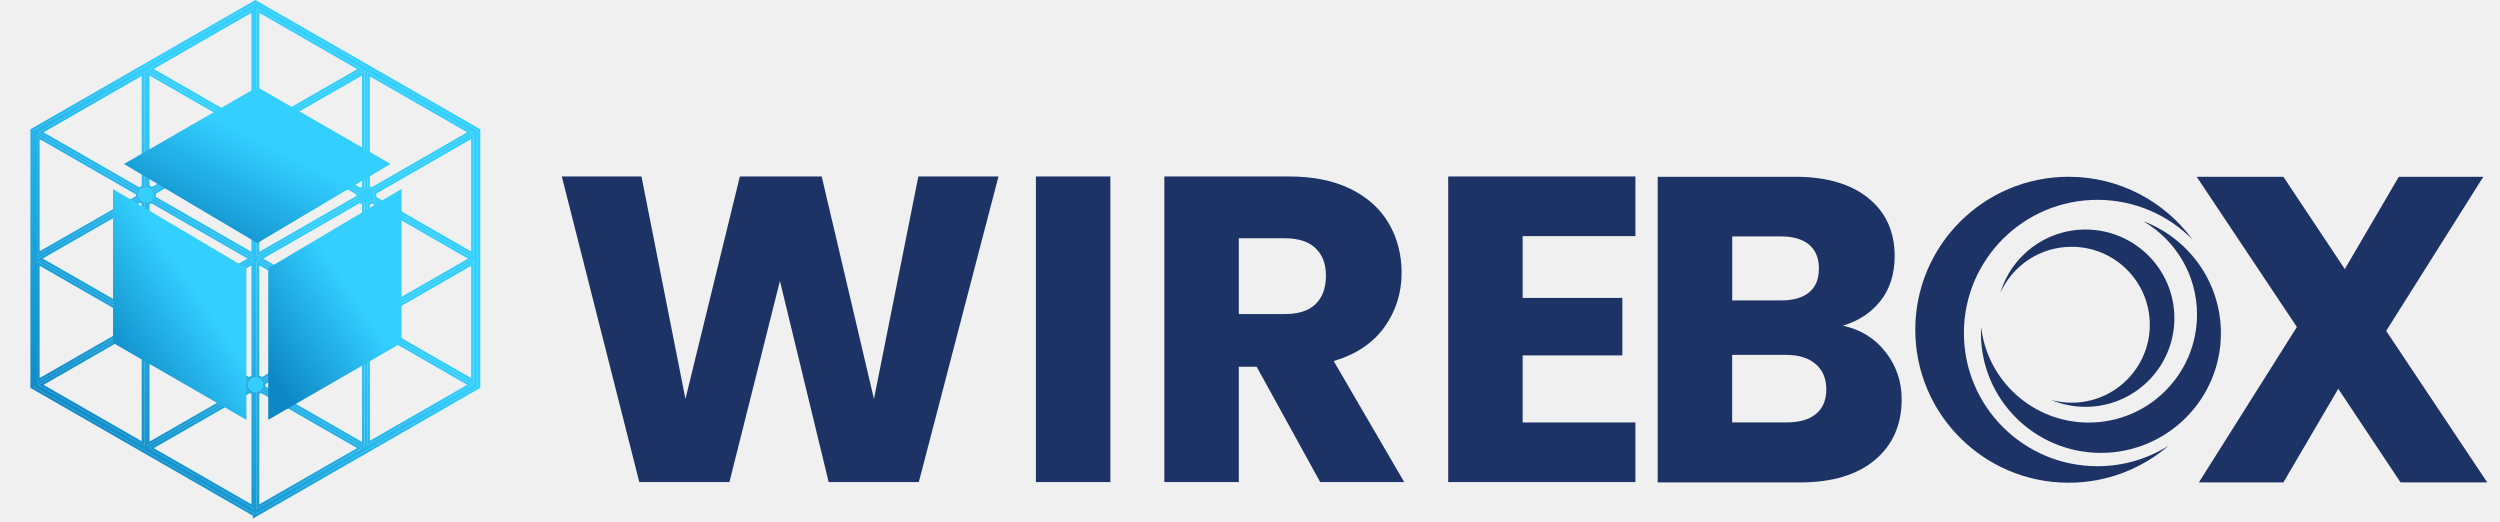
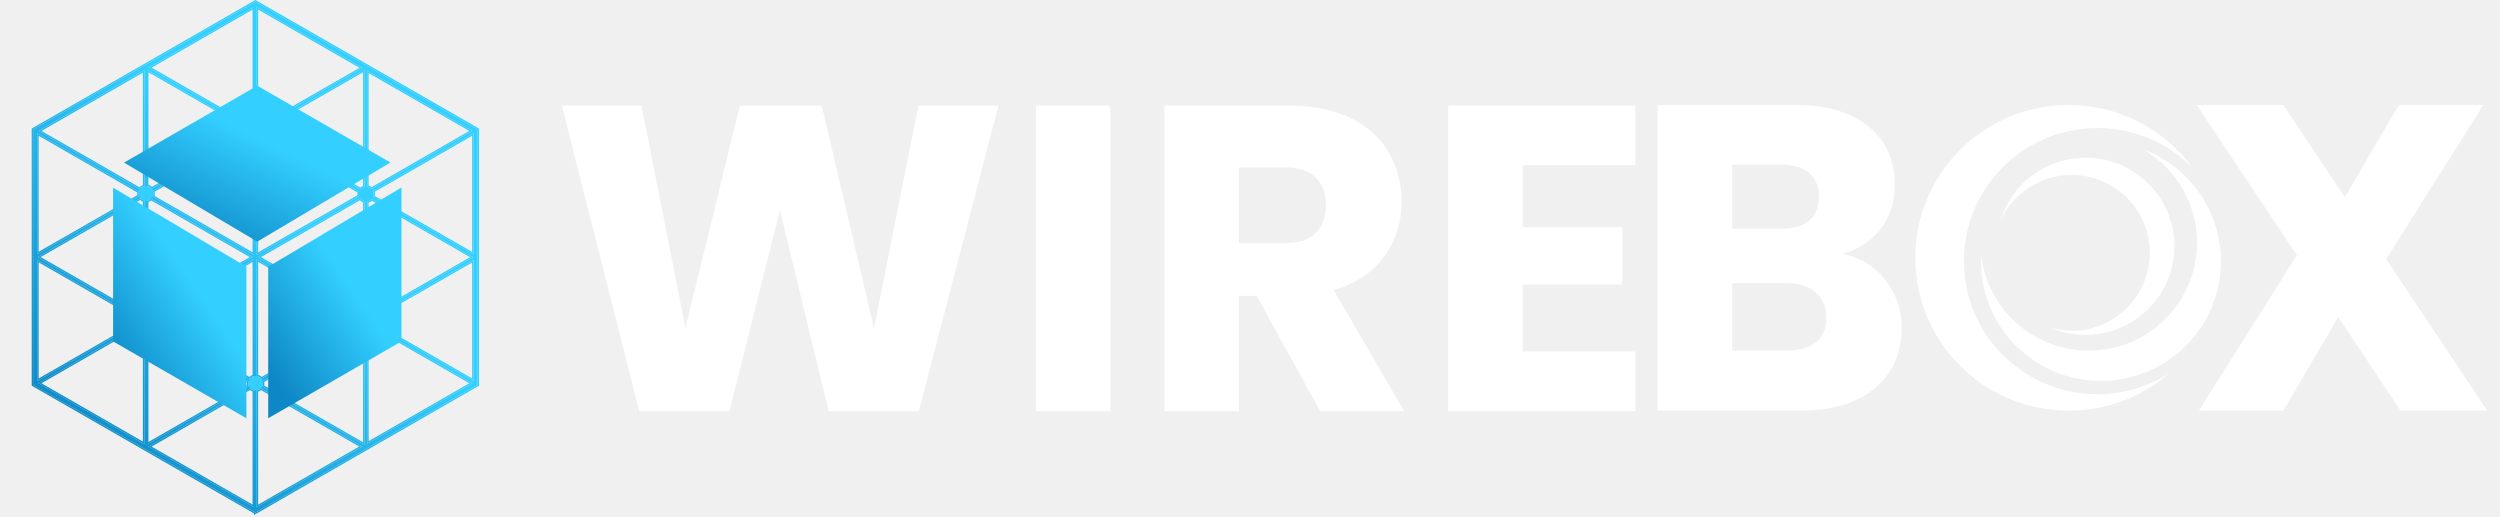
- <svg xmlns="http://www.w3.org/2000/svg" width="489" height="102" viewBox="0 0 489 102" fill="none">
-   <path d="M368.814 68.849C370.916 71.546 371.967 74.63 371.967 78.093C371.967 83.089 370.215 87.054 366.722 89.977C363.229 92.901 358.353 94.358 352.105 94.358H324.244V34.578H351.168C357.245 34.578 361.998 35.969 365.444 38.751C368.88 41.533 370.594 45.308 370.594 50.077C370.594 53.596 369.666 56.52 367.829 58.848C365.983 61.175 363.522 62.794 360.455 63.702C363.92 64.44 366.703 66.162 368.805 68.849H368.814ZM338.823 58.763H348.365C350.751 58.763 352.588 58.242 353.866 57.183C355.144 56.132 355.778 54.59 355.778 52.546C355.778 50.502 355.144 48.941 353.866 47.863C352.588 46.784 350.751 46.245 348.365 46.245H338.823V58.763ZM355.219 80.951C356.554 79.844 357.226 78.245 357.226 76.144C357.226 74.044 356.526 72.397 355.134 71.205C353.743 70.013 351.821 69.417 349.378 69.417H338.813V82.616H349.549C351.991 82.616 353.875 82.067 355.21 80.96L355.219 80.951Z" fill="#1D3366" />
-   <path d="M469.548 94.358L457.364 76.049L446.628 94.358H430.099L449.269 63.957L429.673 34.578H446.628L458.642 52.631L469.207 34.578H485.736L466.736 64.724L486.503 94.358H469.548Z" fill="#1D3366" />
-   <path d="M410.259 91.19C395.833 91.19 384.14 79.527 384.14 65.139C384.14 50.751 395.833 39.088 410.259 39.088C417.534 39.088 424.11 42.057 428.846 46.846C423.391 39.412 414.579 34.578 404.631 34.578C388.062 34.578 374.629 47.973 374.629 64.499C374.629 81.024 388.062 94.419 404.628 94.419C412.102 94.419 418.934 91.685 424.191 87.171C420.156 89.716 415.381 91.192 410.259 91.192" fill="#1D3366" />
-   <path d="M419.237 43.275C425.516 46.944 429.738 53.74 429.738 61.521C429.738 73.193 420.251 82.652 408.552 82.655C397.664 82.655 388.701 74.465 387.505 63.926C387.485 64.341 387.47 64.756 387.47 65.174C387.47 78.103 397.98 88.583 410.939 88.583C423.899 88.583 434.409 78.1 434.409 65.174C434.409 55.16 428.103 46.62 419.237 43.275Z" fill="#1D3366" />
-   <path d="M407.923 44.897C400.048 44.897 393.397 50.121 391.259 57.286C393.647 51.972 398.995 48.271 405.212 48.271C413.655 48.271 420.499 55.097 420.499 63.519C420.499 71.941 413.655 78.767 405.212 78.767C403.832 78.767 402.495 78.58 401.222 78.239C403.282 79.099 405.548 79.573 407.923 79.576C417.526 79.576 425.307 71.81 425.307 62.235C425.307 52.657 417.523 44.897 407.923 44.897Z" fill="#1D3366" />
-   <g clip-path="url(#clip0_737_7649)">
-     <path d="M195.301 34.518L179.717 94.298H162.09L152.552 54.955L142.674 94.298H125.047L109.889 34.518H125.472L134.073 78.033L144.718 34.518H160.727L170.946 78.033L179.632 34.518H195.301Z" fill="#1D3366" />
-     <path d="M217.186 34.518V94.298H202.625V34.518H217.186Z" fill="#1D3366" />
-     <path d="M258.232 94.298L245.799 71.731H242.307V94.298H227.746V34.518H252.186C256.898 34.518 260.909 35.341 264.231 36.987C267.552 38.633 270.031 40.895 271.687 43.762C273.333 46.629 274.156 49.827 274.156 53.337C274.156 57.311 273.03 60.859 270.797 63.982C268.555 67.104 265.243 69.318 260.872 70.624L274.667 94.298H258.232ZM242.307 61.427H251.334C254.002 61.427 255.999 60.774 257.342 59.468C258.676 58.163 259.348 56.318 259.348 53.933C259.348 51.549 258.676 49.874 257.342 48.569C256.008 47.263 254.002 46.61 251.334 46.61H242.307V61.427Z" fill="#1D3366" />
-     <path d="M297.83 46.184V58.276H317.331V69.517H297.83V82.631H319.886V94.298H283.268V34.518H319.886V46.184H297.83Z" fill="#1D3366" />
+ <svg xmlns="http://www.w3.org/2000/svg" width="871" height="180" viewBox="0 0 871 180" fill="none">
+   <path d="M656.927 97.619C660.67 102.422 662.542 107.916 662.542 114.085C662.542 122.983 659.422 130.045 653.2 135.253C646.978 140.46 638.294 143.056 627.165 143.056H577.539V36.576H625.495C636.321 36.576 644.786 39.054 650.924 44.008C657.045 48.963 660.097 55.688 660.097 64.182C660.097 70.451 658.444 75.659 655.173 79.805C651.885 83.951 647.501 86.833 642.037 88.451C648.209 89.765 653.166 92.833 656.91 97.619H656.927ZM603.507 79.653H620.504C624.753 79.653 628.025 78.727 630.301 76.839C632.577 74.968 633.707 72.221 633.707 68.581C633.707 64.94 632.577 62.16 630.301 60.238C628.025 58.317 624.753 57.356 620.504 57.356H603.507V79.653ZM632.712 119.175C635.09 117.203 636.287 114.354 636.287 110.613C636.287 106.872 635.039 103.939 632.561 101.816C630.082 99.692 626.659 98.63 622.308 98.63H603.49V122.141H622.612C626.962 122.141 630.318 121.163 632.695 119.191L632.712 119.175Z" fill="white" />
+   <path d="M836.352 143.056L814.65 110.444L795.528 143.056H766.086L800.233 88.906L765.328 36.576H795.528L816.927 68.732L835.745 36.576H865.187L831.344 90.271L866.552 143.056H836.352Z" fill="white" />
+   <path d="M730.748 137.345C705.053 137.345 684.226 116.585 684.226 90.975C684.226 65.364 705.053 44.605 730.748 44.605C743.706 44.605 755.42 49.888 763.856 58.413C754.138 45.18 738.442 36.576 720.723 36.576C691.211 36.576 667.285 60.418 667.285 89.834C667.285 119.25 691.211 143.093 720.718 143.093C734.031 143.093 746.2 138.226 755.563 130.192C748.377 134.721 739.872 137.35 730.748 137.35" fill="white" />
+   <path d="M746.74 52.059C757.924 58.588 765.444 70.686 765.444 84.536C765.444 105.312 748.545 122.149 727.707 122.155C708.315 122.155 692.349 107.576 690.22 88.817C690.183 89.556 690.156 90.295 690.156 91.039C690.156 114.052 708.876 132.706 731.96 132.706C755.043 132.706 773.763 114.047 773.763 91.039C773.763 73.214 762.531 58.013 746.74 52.059Z" fill="white" />
+   <path d="M726.588 54.941C712.56 54.941 700.714 64.242 696.906 76.994C701.159 67.535 710.685 60.948 721.758 60.948C736.798 60.948 748.988 73.099 748.988 88.089C748.988 103.08 736.798 115.23 721.758 115.23C719.301 115.23 716.918 114.898 714.652 114.291C718.322 115.822 722.357 116.666 726.588 116.671C743.693 116.671 757.551 102.847 757.551 85.804C757.551 68.755 743.688 54.941 726.588 54.941Z" fill="white" />
+   <g clip-path="url(#clip0_737_7565)">
+     <path d="M347.868 36.785L320.11 143.265H288.712L271.724 73.188L254.129 143.265H222.732L195.732 36.785H223.49L238.81 114.294L257.77 36.785H286.286L304.487 114.294L319.959 36.785H347.868Z" fill="white" />
+     <path d="M386.849 36.785V143.265H360.912V36.785H386.849Z" fill="white" />
+     <path d="M459.959 143.265L437.814 103.069H431.595V143.265H405.658V36.785H449.19C457.583 36.785 464.729 38.251 470.644 41.184C476.56 44.116 480.975 48.144 483.925 53.251C486.857 58.358 488.323 64.054 488.323 70.306C488.323 77.385 486.318 83.705 482.341 89.266C478.346 94.828 472.448 98.772 464.661 101.098L489.234 143.265H459.959ZM431.595 84.716H447.673C452.426 84.716 455.982 83.553 458.375 81.228C460.751 78.902 461.948 75.615 461.948 71.368C461.948 67.121 460.751 64.138 458.375 61.812C455.999 59.487 452.426 58.324 447.673 58.324H431.595V84.716Z" fill="white" />
+     <path d="M530.491 57.565V79.104H565.226V99.126H530.491V122.485H569.776V143.265H504.554V36.785H569.776V57.565H530.491Z" fill="white" />
  </g>
-   <path d="M49.95 100.574L6.449 75.574V25.576L49.95 0.576L93.449 25.576V75.576L49.95 100.576V100.574ZM7.249 75.118L49.95 99.659L92.653 75.118V26.035L49.95 1.493L7.249 26.035V75.118Z" fill="url(#paint0_linear_737_7649)" />
-   <path d="M50.213 0.988H49.682V100.067H50.213V0.988Z" fill="url(#paint1_linear_737_7649)" />
-   <path d="M28.527 13.175L28.262 13.633L92.947 50.823L93.212 50.365L28.527 13.175Z" fill="url(#paint2_linear_737_7649)" />
-   <path d="M71.442 13.224L6.682 50.337L6.947 50.795L71.707 13.682L71.442 13.224Z" fill="url(#paint3_linear_737_7649)" />
-   <path d="M6.977 25.571L6.712 26.029L92.9 75.562L93.166 75.105L6.977 25.571Z" fill="url(#paint4_linear_737_7649)" />
-   <path d="M6.982 50.349L6.717 50.807L71.371 87.95L71.636 87.492L6.982 50.349Z" fill="url(#paint5_linear_737_7649)" />
-   <path d="M92.941 50.363L28.343 87.473L28.609 87.931L93.207 50.821L92.941 50.363Z" fill="url(#paint6_linear_737_7649)" />
-   <path d="M92.924 25.577L6.762 75.096L7.028 75.553L93.189 26.035L92.924 25.577Z" fill="url(#paint7_linear_737_7649)" />
-   <path d="M28.742 13.41H28.21V87.692H28.742V13.41Z" fill="url(#paint8_linear_737_7649)" />
-   <path d="M71.839 13.449H71.308V87.641H71.839V13.449Z" fill="url(#paint9_linear_737_7649)" />
-   <path d="M48.504 25.808C48.504 25.01 49.153 24.365 49.954 24.365C50.756 24.365 51.404 25.012 51.404 25.808C51.404 26.604 50.756 27.252 49.954 27.252C49.153 27.252 48.504 26.606 48.504 25.808Z" fill="#33CFFF" />
-   <path d="M70.196 38.252C70.196 37.454 70.845 36.808 71.647 36.808C72.448 36.808 73.097 37.454 73.097 38.252C73.097 39.05 72.448 39.696 71.647 39.696C70.845 39.696 70.196 39.048 70.196 38.252Z" fill="#33CFFF" />
-   <path d="M27.097 38.109C27.097 37.311 27.746 36.666 28.548 36.666C29.349 36.666 29.998 37.311 29.998 38.109C29.998 38.907 29.349 39.553 28.548 39.553C27.746 39.553 27.097 38.905 27.097 38.109Z" fill="#33CFFF" />
-   <path d="M70.196 62.928C70.196 62.13 70.845 61.484 71.647 61.484C72.448 61.484 73.097 62.132 73.097 62.928C73.097 63.724 72.448 64.372 71.647 64.372C70.845 64.372 70.196 63.726 70.196 62.928Z" fill="#33CFFF" />
-   <path d="M27.027 62.928C27.027 62.13 27.675 61.484 28.477 61.484C29.279 61.484 29.927 62.132 29.927 62.928C29.927 63.724 29.279 64.372 28.477 64.372C27.675 64.372 27.027 63.726 27.027 62.928Z" fill="#33CFFF" />
-   <path d="M48.539 75.266C48.539 74.468 49.188 73.822 49.989 73.822C50.791 73.822 51.44 74.47 51.44 75.266C51.44 76.062 50.791 76.71 49.989 76.71C49.188 76.71 48.539 76.064 48.539 75.266Z" fill="#33CFFF" />
-   <path d="M51.068 76.575C50.893 76.719 50.687 76.827 50.463 76.892V99.075L70.346 87.649L51.068 76.575ZM29.577 87.662L49.432 99.072V76.864C49.234 76.796 49.053 76.695 48.897 76.564L29.577 87.662ZM51.662 74.975C51.679 75.069 51.689 75.166 51.69 75.266C51.69 75.419 51.666 75.567 51.628 75.709L71.058 86.871V64.515C70.843 64.436 70.648 64.315 70.484 64.162L51.662 74.975ZM29.569 64.224C29.401 64.365 29.206 64.474 28.991 64.542V86.811L48.345 75.693C48.309 75.557 48.289 75.413 48.289 75.266C48.289 75.172 48.298 75.081 48.312 74.992L29.569 64.224ZM8.019 75.272L27.961 86.732V64.542C27.723 64.466 27.508 64.339 27.328 64.175L8.019 75.272ZM72.71 64.247C72.529 64.392 72.319 64.5 72.089 64.561V86.647L91.888 75.269L72.71 64.247ZM7.499 74.384L26.814 63.282C26.79 63.168 26.776 63.049 26.776 62.928C26.776 62.828 26.787 62.731 26.804 62.636L7.499 51.545V74.384ZM73.301 62.543C73.33 62.667 73.347 62.795 73.347 62.928C73.347 63.087 73.323 63.241 73.281 63.388L92.403 74.377V51.569L73.301 62.543ZM30.136 62.56C30.162 62.679 30.178 62.801 30.178 62.928C30.178 63.075 30.156 63.217 30.12 63.353L48.78 74.073C48.961 73.891 49.184 73.753 49.432 73.667V51.472L30.136 62.56ZM50.463 73.64C50.739 73.719 50.986 73.866 51.185 74.061L69.981 63.264C69.959 63.155 69.946 63.043 69.946 62.928C69.946 62.84 69.955 62.755 69.968 62.671L50.463 51.461V73.64ZM50.989 50.576L70.427 61.747C70.602 61.568 70.817 61.429 71.058 61.341V39.838C70.81 39.747 70.59 39.601 70.412 39.414L50.989 50.576ZM7.854 50.562L27.281 61.723C27.47 61.537 27.702 61.395 27.961 61.313V39.696C27.753 39.62 27.564 39.505 27.403 39.359L7.854 50.562ZM29.575 39.456C29.403 39.587 29.206 39.684 28.991 39.742V61.313C29.226 61.388 29.437 61.512 29.615 61.673L48.923 50.576L29.575 39.456ZM72.776 39.515C72.582 39.687 72.348 39.815 72.089 39.885V61.294C72.346 61.363 72.578 61.49 72.772 61.66L92.041 50.591L72.776 39.515ZM51.102 27.054C50.921 27.22 50.704 27.349 50.463 27.424V49.691L69.964 38.483C69.953 38.408 69.946 38.331 69.946 38.252C69.946 38.134 69.958 38.018 69.981 37.907L51.102 27.054ZM30.209 37.751C30.234 37.867 30.248 37.986 30.248 38.109C30.248 38.285 30.221 38.453 30.172 38.612L49.432 49.682V27.419C49.207 27.347 49.004 27.23 48.831 27.078L30.209 37.751ZM73.275 37.768C73.321 37.921 73.347 38.084 73.347 38.252C73.347 38.382 73.331 38.508 73.303 38.63L92.403 49.611V26.775L73.275 37.768ZM7.499 49.581L26.887 38.47C26.861 38.353 26.848 38.233 26.848 38.109C26.848 38.038 26.853 37.967 26.861 37.898L7.499 26.769V49.581ZM51.622 25.48C51.643 25.586 51.654 25.696 51.654 25.809C51.654 25.93 51.641 26.047 51.616 26.161L70.489 37.012C70.652 36.861 70.845 36.742 71.058 36.664V14.341L51.622 25.48ZM8.017 25.88L27.299 36.962C27.48 36.767 27.706 36.614 27.961 36.52V14.419L8.017 25.88ZM72.089 36.617C72.311 36.677 72.515 36.779 72.691 36.916L91.89 25.883L72.089 14.504V36.617ZM28.991 36.476C29.257 36.547 29.497 36.68 29.694 36.86L48.3 26.197C48.27 26.072 48.254 25.942 48.254 25.809C48.254 25.682 48.269 25.558 48.295 25.439L28.991 14.341V36.476ZM50.463 24.191C50.713 24.269 50.937 24.405 51.122 24.58L70.398 13.532L50.463 2.076V24.191ZM29.577 13.489L48.816 24.551C48.992 24.393 49.201 24.27 49.432 24.196V2.079L29.577 13.489ZM93.699 75.721L93.574 75.793L50.075 100.793L49.7 101.008V100.719L6.324 75.791L6.199 75.719V25.432L6.324 25.359L49.825 0.359L49.95 0.288L50.075 0.359L93.574 25.359L93.699 25.432V75.721Z" stroke="url(#paint10_linear_737_7649)" stroke-width="0.5" />
-   <path fill-rule="evenodd" clip-rule="evenodd" d="M48.195 52.458L22.107 36.992L22.104 67.073L48.195 82.119V52.458Z" fill="url(#paint11_linear_737_7649)" />
-   <path fill-rule="evenodd" clip-rule="evenodd" d="M50.326 47.546L76.386 32.06L50.326 17.031L24.238 32.077L50.326 47.546Z" fill="url(#paint12_linear_737_7649)" />
-   <path fill-rule="evenodd" clip-rule="evenodd" d="M52.463 52.457V82.114L78.548 67.072V36.955L52.463 52.457Z" fill="url(#paint13_linear_737_7649)" />
+   <path d="M88.971 178.573L11.539 134.073V45.076L88.971 0.576L166.399 45.076V134.076L88.971 178.576V178.573ZM12.963 133.26L88.971 176.944L164.983 133.26V45.892L88.971 2.208L12.963 45.892V133.26Z" fill="url(#paint0_linear_737_7565)" />
+   <path d="M89.438 1.309H88.493V177.67H89.438V1.309Z" fill="url(#paint1_linear_737_7565)" />
+   <path d="M50.838 23.002L50.365 23.817L165.505 90.015L165.977 89.2L50.838 23.002Z" fill="url(#paint2_linear_737_7565)" />
+   <path d="M127.226 23.089L11.954 89.15L12.426 89.966L127.697 23.904L127.226 23.089Z" fill="url(#paint3_linear_737_7565)" />
+   <path d="M12.479 45.067L12.006 45.882L165.422 134.052L165.895 133.237L12.479 45.067Z" fill="url(#paint4_linear_737_7565)" />
+   <path d="M12.488 89.173L12.015 89.988L127.099 156.101L127.572 155.286L12.488 89.173Z" fill="url(#paint5_linear_737_7565)" />
+   <path d="M165.495 89.196L50.511 155.252L50.983 156.068L165.967 90.011L165.495 89.196Z" fill="url(#paint6_linear_737_7565)" />
+   <path d="M165.464 45.078L12.097 133.221L12.569 134.036L165.937 45.893L165.464 45.078Z" fill="url(#paint7_linear_737_7565)" />
+   <path d="M51.22 23.42H50.274V155.642H51.22V23.42Z" fill="url(#paint8_linear_737_7565)" />
+   <path d="M127.933 23.489H126.987V155.552H127.933V23.489Z" fill="url(#paint9_linear_737_7565)" />
+   <path d="M86.396 45.489C86.396 44.069 87.551 42.92 88.978 42.92C90.405 42.92 91.559 44.073 91.559 45.489C91.559 46.906 90.405 48.059 88.978 48.059C87.551 48.059 86.396 46.91 86.396 45.489Z" fill="#33CFFF" />
+   <path d="M125.009 67.639C125.009 66.218 126.164 65.069 127.591 65.069C129.018 65.069 130.172 66.218 130.172 67.639C130.172 69.059 129.018 70.209 127.591 70.209C126.164 70.209 125.009 69.056 125.009 67.639Z" fill="#33CFFF" />
+   <path d="M48.292 67.385C48.292 65.965 49.447 64.815 50.874 64.815C52.301 64.815 53.456 65.965 53.456 67.385C53.456 68.806 52.301 69.955 50.874 69.955C49.447 69.955 48.292 68.802 48.292 67.385Z" fill="#33CFFF" />
+   <path d="M125.009 111.562C125.009 110.142 126.164 108.992 127.591 108.992C129.018 108.992 130.172 110.145 130.172 111.562C130.172 112.979 129.018 114.132 127.591 114.132C126.164 114.132 125.009 112.983 125.009 111.562Z" fill="#33CFFF" />
+   <path d="M48.167 111.562C48.167 110.142 49.322 108.992 50.749 108.992C52.175 108.992 53.33 110.145 53.33 111.562C53.33 112.979 52.175 114.132 50.749 114.132C49.322 114.132 48.167 112.983 48.167 111.562Z" fill="#33CFFF" />
+   <path d="M86.459 133.524C86.459 132.104 87.614 130.954 89.041 130.954C90.468 130.954 91.622 132.107 91.622 133.524C91.622 134.941 90.468 136.094 89.041 136.094C87.614 136.094 86.459 134.944 86.459 133.524Z" fill="#33CFFF" />
+   <path d="M90.936 135.614C90.587 135.928 90.161 136.155 89.689 136.266V176.243L125.666 155.566L90.936 135.614ZM52.316 155.589L88.243 176.237V136.229C87.819 136.105 87.438 135.884 87.122 135.594L52.316 155.589ZM91.801 132.906C91.846 133.105 91.872 133.312 91.872 133.524C91.872 133.833 91.82 134.129 91.728 134.406L126.737 154.518V114.251C126.281 114.108 125.876 113.852 125.552 113.517L91.801 132.906ZM52.668 113.63C52.333 113.939 51.925 114.167 51.47 114.286V154.413L86.342 134.379C86.256 134.109 86.209 133.822 86.209 133.524C86.209 133.322 86.231 133.125 86.272 132.935L52.668 113.63ZM13.941 133.534L50.024 154.271V114.285C49.526 114.154 49.082 113.895 48.731 113.54L13.941 133.534ZM129.462 113.673C129.104 113.988 128.667 114.217 128.183 114.319V154.12L164.012 133.529L129.462 113.673ZM13.213 132.29L48.015 112.289C47.953 112.057 47.917 111.814 47.917 111.562C47.917 111.349 47.942 111.141 47.987 110.941L13.213 90.963V132.29ZM130.31 110.783C130.381 111.031 130.423 111.292 130.423 111.562C130.423 111.881 130.366 112.187 130.268 112.473L164.732 132.28V91.009L130.31 110.783ZM53.476 110.813C53.542 111.052 53.58 111.303 53.58 111.562C53.58 111.86 53.533 112.146 53.447 112.415L86.928 131.648C87.275 131.26 87.728 130.969 88.243 130.819V90.833L53.476 110.813ZM89.689 130.781C90.254 130.913 90.752 131.214 91.131 131.628L124.849 112.258C124.792 112.035 124.759 111.803 124.759 111.562C124.759 111.371 124.778 111.183 124.814 111.002L89.689 90.814V130.781ZM90.428 89.576L125.458 109.709C125.796 109.324 126.236 109.031 126.737 108.873V70.327C126.223 70.165 125.773 69.86 125.432 69.46L90.428 89.576ZM13.649 89.552L48.658 109.663C49.02 109.269 49.49 108.979 50.024 108.839V70.075C49.581 69.936 49.184 69.691 48.864 69.37L13.649 89.552ZM52.688 69.55C52.342 69.837 51.926 70.043 51.47 70.141V108.838C51.961 108.967 52.4 109.221 52.749 109.567L87.534 89.576L52.688 69.55ZM129.577 69.647C129.2 70.017 128.72 70.282 128.183 70.395V108.805C128.716 108.918 129.192 109.181 129.567 109.547L164.284 89.603L129.577 69.647ZM90.995 47.465C90.641 47.823 90.192 48.086 89.689 48.216V88.339L124.808 68.154C124.777 67.987 124.759 67.815 124.759 67.639C124.759 67.394 124.793 67.157 124.852 66.931L90.995 47.465ZM53.605 66.653C53.668 66.887 53.706 67.131 53.706 67.385C53.706 67.731 53.64 68.062 53.525 68.368L88.243 88.32V48.21C87.77 48.084 87.347 47.841 87.006 47.512L53.605 66.653ZM130.254 66.689C130.361 66.986 130.423 67.305 130.423 67.639C130.423 67.906 130.382 68.163 130.312 68.407L164.732 88.195V46.874L130.254 66.689ZM13.213 88.14L48.143 68.121C48.079 67.886 48.043 67.639 48.043 67.385C48.043 67.221 48.059 67.061 48.086 66.905L13.213 46.863V88.14ZM91.723 44.809C91.777 45.027 91.81 45.254 91.81 45.489C91.81 45.74 91.773 45.982 91.711 46.213L125.56 65.674C125.882 65.343 126.285 65.091 126.737 64.949V24.742L91.723 44.809ZM13.94 45.618L48.69 65.589C49.035 65.174 49.496 64.859 50.024 64.694V24.88L13.94 45.618ZM128.183 64.881C128.653 64.98 129.079 65.197 129.432 65.498L164.013 45.623L128.183 25.031V64.881ZM51.47 64.629C52.018 64.746 52.507 65.02 52.887 65.402L86.26 46.277C86.187 46.027 86.147 45.763 86.147 45.489C86.147 45.228 86.185 44.977 86.251 44.737L51.47 24.739V64.629ZM89.689 42.763C90.207 42.897 90.667 43.171 91.025 43.546L125.761 23.64L89.689 2.908V42.763ZM52.315 23.562L86.978 43.492C87.324 43.149 87.758 42.897 88.243 42.768V2.914L52.315 23.562ZM166.649 134.221L166.523 134.293L89.096 178.793L88.721 179.008V178.716L11.414 134.289L11.289 134.218V44.932L11.414 44.859L88.847 0.359L88.971 0.288L89.096 0.359L166.523 44.859L166.649 44.932V134.221Z" stroke="url(#paint10_linear_737_7565)" stroke-width="0.5" />
+   <path fill-rule="evenodd" clip-rule="evenodd" d="M85.847 92.927L39.409 65.398L39.403 118.943L85.847 145.724V92.927Z" fill="url(#paint11_linear_737_7565)" />
+   <path fill-rule="evenodd" clip-rule="evenodd" d="M89.64 84.183L136.025 56.619L89.64 29.867L43.202 56.648L89.64 84.183Z" fill="url(#paint12_linear_737_7565)" />
+   <path fill-rule="evenodd" clip-rule="evenodd" d="M93.443 92.925V145.715L139.875 118.94V65.332L93.443 92.925Z" fill="url(#paint13_linear_737_7565)" />
  <defs>
-     <linearGradient id="paint0_linear_737_7649" x1="75.46" y1="24.104" x2="13.499" y2="87.487" gradientUnits="userSpaceOnUse">
+     <linearGradient id="paint0_linear_737_7565" x1="134.377" y1="42.456" x2="24.088" y2="155.278" gradientUnits="userSpaceOnUse">
      <stop offset="0.279" stop-color="#33CFFF" />
      <stop offset="1" stop-color="#0D87C5" />
    </linearGradient>
-     <linearGradient id="paint1_linear_737_7649" x1="75.46" y1="24.104" x2="13.499" y2="87.487" gradientUnits="userSpaceOnUse">
+     <linearGradient id="paint1_linear_737_7565" x1="134.377" y1="42.456" x2="24.088" y2="155.278" gradientUnits="userSpaceOnUse">
      <stop offset="0.279" stop-color="#33CFFF" />
      <stop offset="1" stop-color="#0D87C5" />
    </linearGradient>
-     <linearGradient id="paint2_linear_737_7649" x1="75.46" y1="24.104" x2="13.499" y2="87.487" gradientUnits="userSpaceOnUse">
+     <linearGradient id="paint2_linear_737_7565" x1="134.377" y1="42.456" x2="24.088" y2="155.278" gradientUnits="userSpaceOnUse">
      <stop offset="0.279" stop-color="#33CFFF" />
      <stop offset="1" stop-color="#0D87C5" />
    </linearGradient>
-     <linearGradient id="paint3_linear_737_7649" x1="75.46" y1="24.104" x2="13.499" y2="87.487" gradientUnits="userSpaceOnUse">
+     <linearGradient id="paint3_linear_737_7565" x1="134.377" y1="42.456" x2="24.088" y2="155.278" gradientUnits="userSpaceOnUse">
      <stop offset="0.279" stop-color="#33CFFF" />
      <stop offset="1" stop-color="#0D87C5" />
    </linearGradient>
-     <linearGradient id="paint4_linear_737_7649" x1="75.46" y1="24.104" x2="13.499" y2="87.487" gradientUnits="userSpaceOnUse">
+     <linearGradient id="paint4_linear_737_7565" x1="134.377" y1="42.456" x2="24.088" y2="155.278" gradientUnits="userSpaceOnUse">
      <stop offset="0.279" stop-color="#33CFFF" />
      <stop offset="1" stop-color="#0D87C5" />
    </linearGradient>
-     <linearGradient id="paint5_linear_737_7649" x1="75.46" y1="24.104" x2="13.499" y2="87.487" gradientUnits="userSpaceOnUse">
+     <linearGradient id="paint5_linear_737_7565" x1="134.377" y1="42.456" x2="24.088" y2="155.278" gradientUnits="userSpaceOnUse">
      <stop offset="0.279" stop-color="#33CFFF" />
      <stop offset="1" stop-color="#0D87C5" />
    </linearGradient>
-     <linearGradient id="paint6_linear_737_7649" x1="75.46" y1="24.104" x2="13.499" y2="87.487" gradientUnits="userSpaceOnUse">
+     <linearGradient id="paint6_linear_737_7565" x1="134.377" y1="42.456" x2="24.088" y2="155.278" gradientUnits="userSpaceOnUse">
      <stop offset="0.279" stop-color="#33CFFF" />
      <stop offset="1" stop-color="#0D87C5" />
    </linearGradient>
-     <linearGradient id="paint7_linear_737_7649" x1="75.46" y1="24.104" x2="13.499" y2="87.487" gradientUnits="userSpaceOnUse">
+     <linearGradient id="paint7_linear_737_7565" x1="134.377" y1="42.456" x2="24.088" y2="155.278" gradientUnits="userSpaceOnUse">
      <stop offset="0.279" stop-color="#33CFFF" />
      <stop offset="1" stop-color="#0D87C5" />
    </linearGradient>
-     <linearGradient id="paint8_linear_737_7649" x1="75.46" y1="24.104" x2="13.499" y2="87.487" gradientUnits="userSpaceOnUse">
+     <linearGradient id="paint8_linear_737_7565" x1="134.377" y1="42.456" x2="24.088" y2="155.278" gradientUnits="userSpaceOnUse">
      <stop offset="0.279" stop-color="#33CFFF" />
      <stop offset="1" stop-color="#0D87C5" />
    </linearGradient>
-     <linearGradient id="paint9_linear_737_7649" x1="75.46" y1="24.104" x2="13.499" y2="87.487" gradientUnits="userSpaceOnUse">
+     <linearGradient id="paint9_linear_737_7565" x1="134.377" y1="42.456" x2="24.088" y2="155.278" gradientUnits="userSpaceOnUse">
      <stop offset="0.279" stop-color="#33CFFF" />
      <stop offset="1" stop-color="#0D87C5" />
    </linearGradient>
-     <linearGradient id="paint10_linear_737_7649" x1="75.46" y1="24.104" x2="13.499" y2="87.487" gradientUnits="userSpaceOnUse">
+     <linearGradient id="paint10_linear_737_7565" x1="134.377" y1="42.456" x2="24.088" y2="155.278" gradientUnits="userSpaceOnUse">
      <stop offset="0.279" stop-color="#33CFFF" />
      <stop offset="1" stop-color="#0D87C5" />
    </linearGradient>
-     <linearGradient id="paint11_linear_737_7649" x1="42.8" y1="47.609" x2="16.793" y2="65.291" gradientUnits="userSpaceOnUse">
+     <linearGradient id="paint11_linear_737_7565" x1="76.243" y1="84.297" x2="29.95" y2="115.77" gradientUnits="userSpaceOnUse">
      <stop offset="0.279" stop-color="#33CFFF" />
      <stop offset="1" stop-color="#0D87C5" />
    </linearGradient>
-     <linearGradient id="paint12_linear_737_7649" x1="65.603" y1="24.211" x2="50.516" y2="54.526" gradientUnits="userSpaceOnUse">
+     <linearGradient id="paint12_linear_737_7565" x1="116.831" y1="42.647" x2="89.977" y2="96.608" gradientUnits="userSpaceOnUse">
      <stop offset="0.279" stop-color="#33CFFF" />
      <stop offset="1" stop-color="#0D87C5" />
    </linearGradient>
-     <linearGradient id="paint13_linear_737_7649" x1="73.154" y1="47.58" x2="47.138" y2="65.251" gradientUnits="userSpaceOnUse">
+     <linearGradient id="paint13_linear_737_7565" x1="130.274" y1="84.244" x2="83.964" y2="115.698" gradientUnits="userSpaceOnUse">
      <stop offset="0.279" stop-color="#33CFFF" />
      <stop offset="1" stop-color="#0D87C5" />
    </linearGradient>
-     <clipPath id="clip0_737_7649">
-       <rect width="209.997" height="59.78" fill="white" transform="translate(109.889 34.5176)" />
+     <clipPath id="clip0_737_7565">
+       <rect width="374.044" height="106.48" fill="white" transform="translate(195.732 36.7852)" />
    </clipPath>
  </defs>
</svg>
